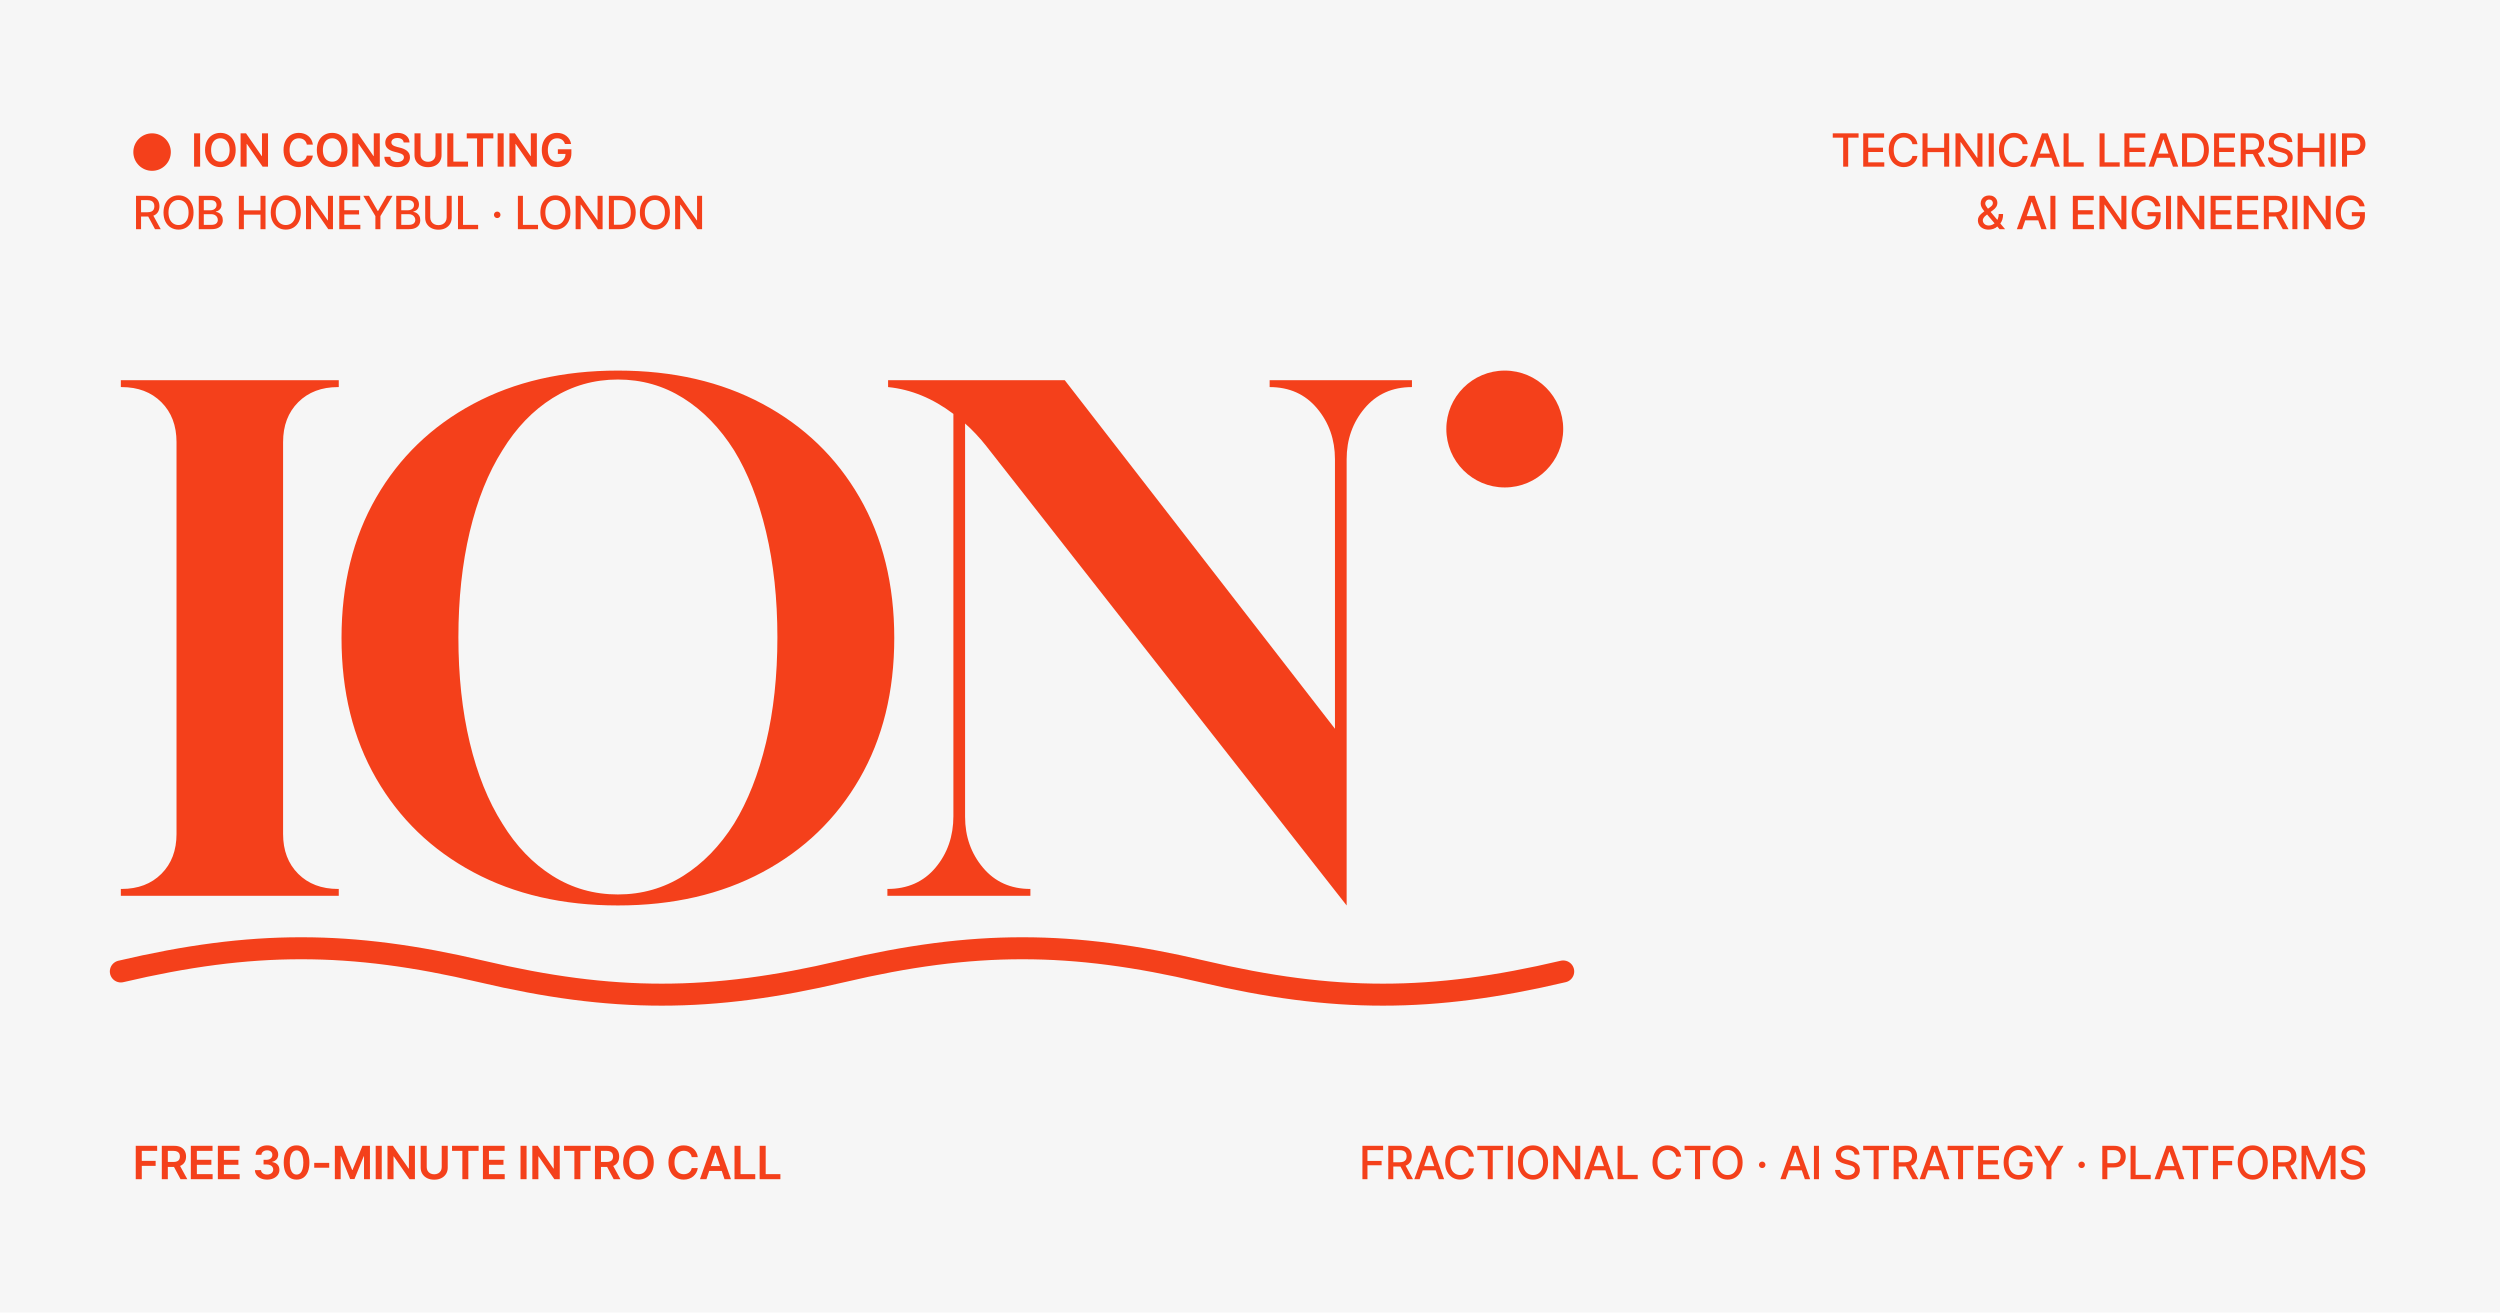
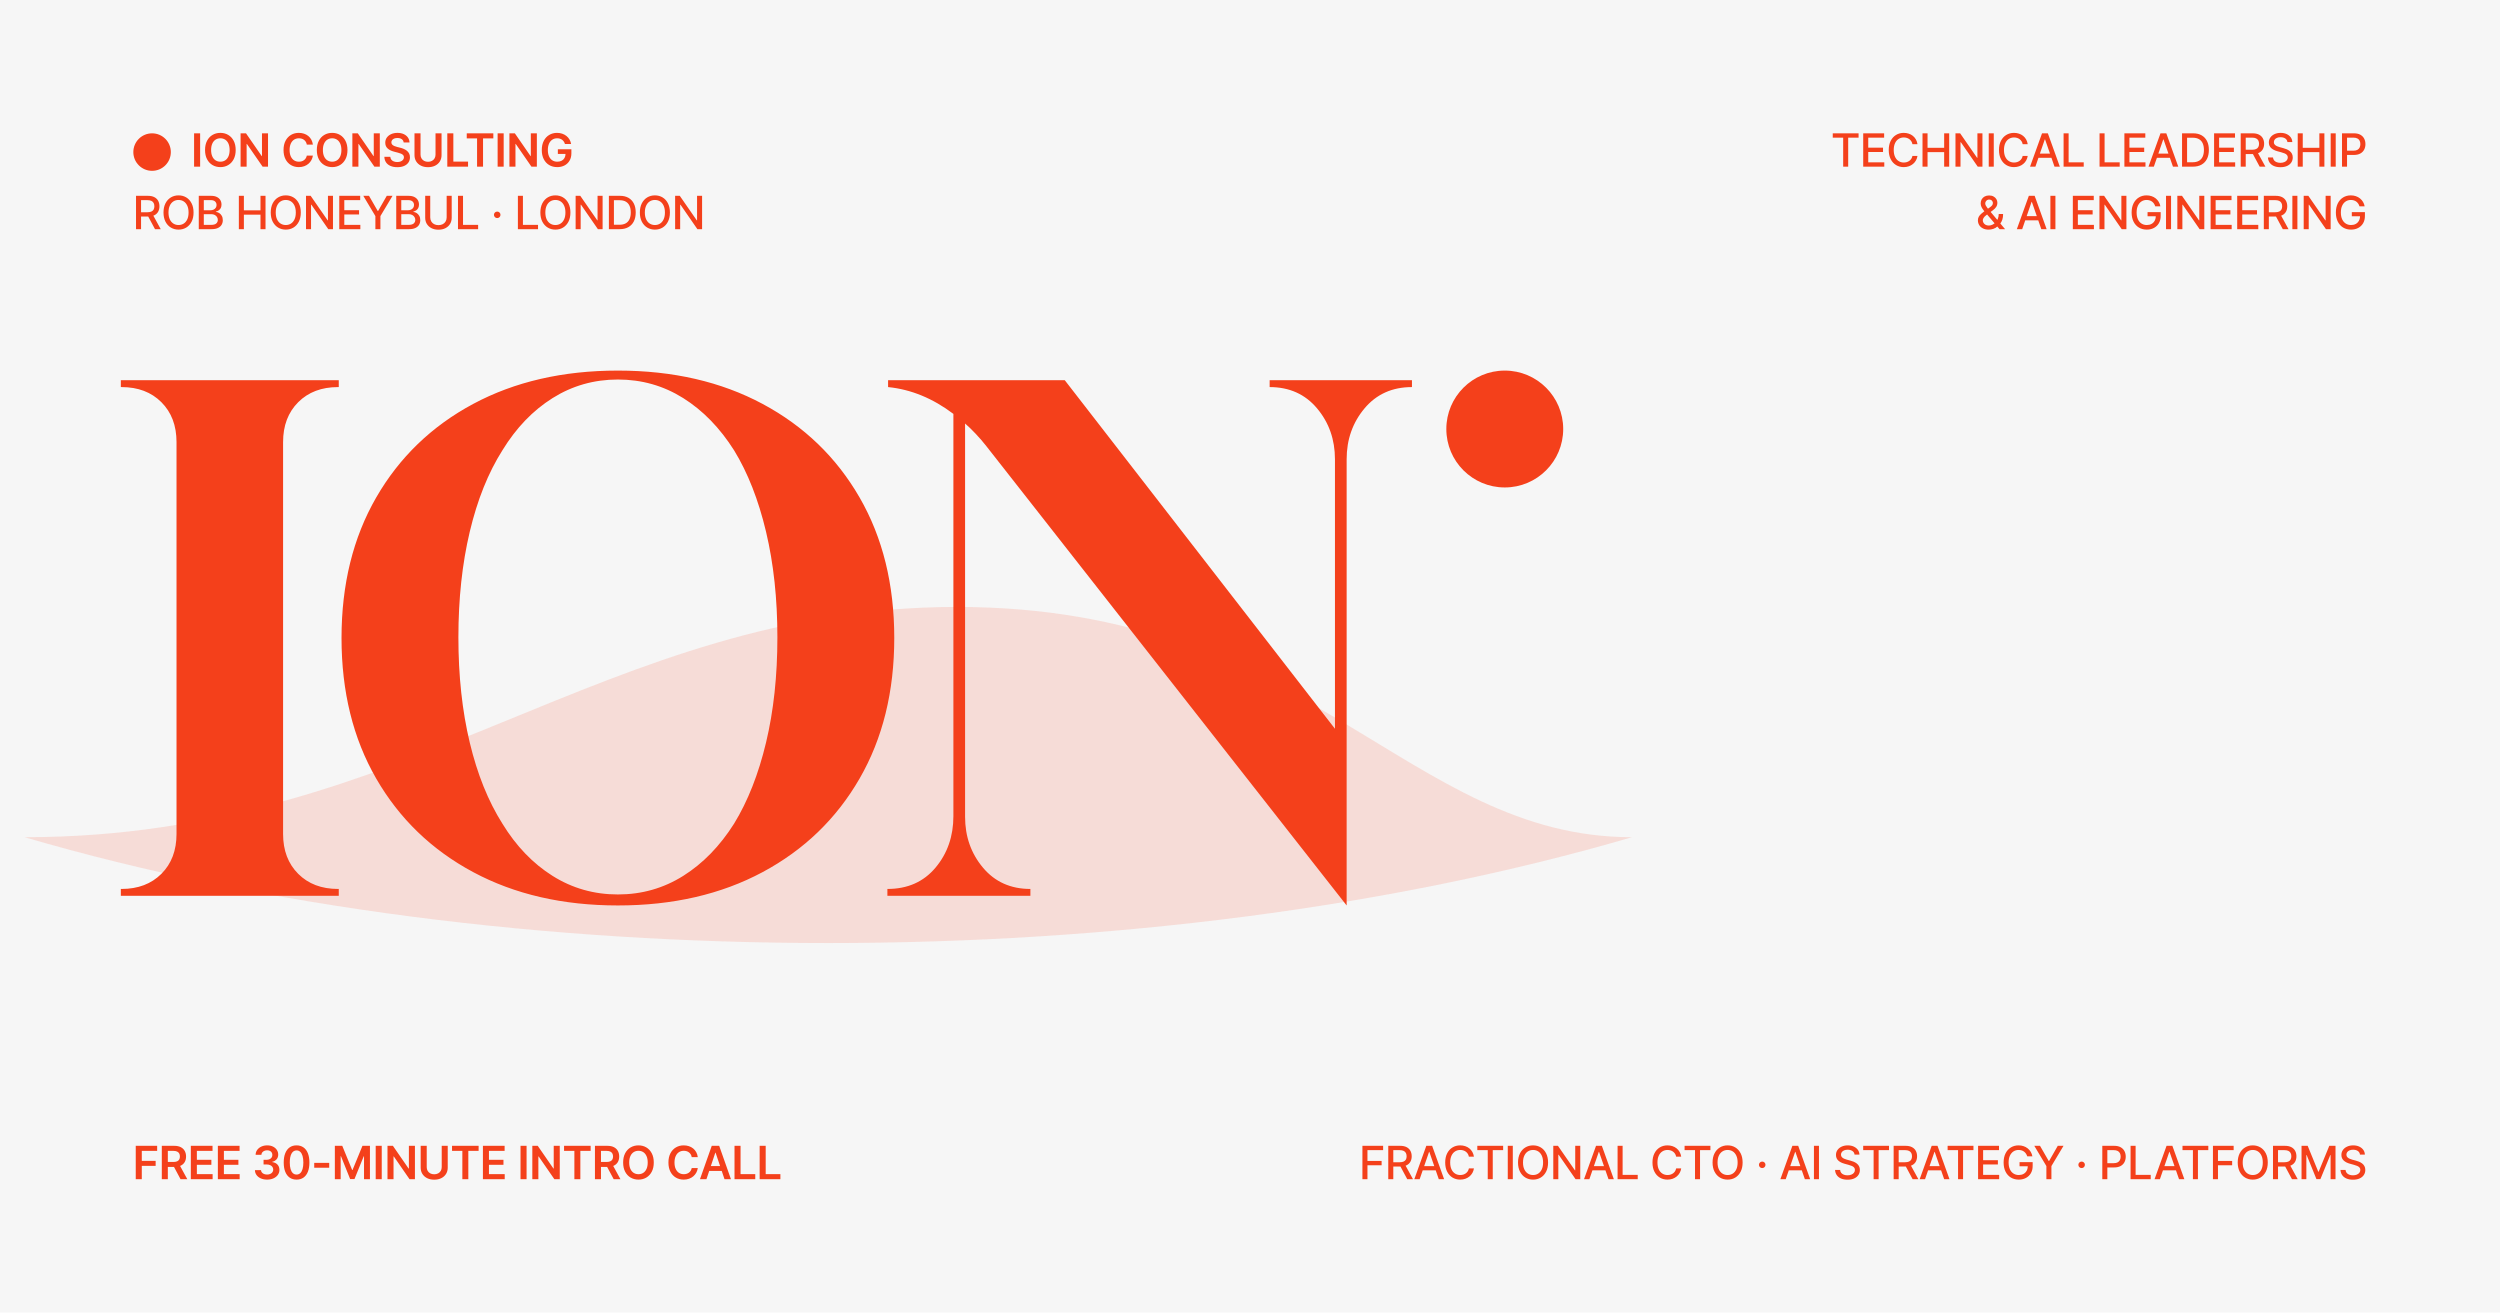
<svg xmlns="http://www.w3.org/2000/svg" viewBox="0 0 1200 630" width="1200" height="630">
  <rect width="1200" height="630" fill="#F6F6F6" />
  <circle cx="73.00" cy="73.00" r="9.00" fill="#F4401B" />
  <path fill="#F4401B" d="M96.061 63.994V80.0H93.16V63.994ZM105.782 80.215Q103.687 80.215 102.017 79.237Q100.346 78.26 99.385 76.423Q98.423 74.586 98.423 72.008Q98.423 69.419 99.385 67.577Q100.346 65.734 102.017 64.757Q103.687 63.779 105.782 63.779Q107.887 63.779 109.542 64.757Q111.196 65.734 112.163 67.577Q113.129 69.419 113.129 72.008Q113.129 74.586 112.163 76.423Q111.196 78.26 109.542 79.237Q107.887 80.215 105.782 80.215ZM105.782 77.615Q107.082 77.615 108.081 76.971Q109.08 76.326 109.649 75.075Q110.218 73.823 110.218 72.008Q110.218 70.182 109.649 68.925Q109.08 67.668 108.081 67.023Q107.082 66.379 105.782 66.379Q104.482 66.379 103.478 67.023Q102.473 67.668 101.904 68.925Q101.335 70.182 101.335 72.008Q101.335 73.823 101.904 75.075Q102.473 76.326 103.478 76.971Q104.482 77.615 105.782 77.615ZM128.651 63.994V80.0H126.052L118.522 69.097H118.382V80.0H115.482V63.994H118.081L125.611 74.897H125.751V63.994ZM143.421 80.215Q141.316 80.215 139.656 79.237Q137.996 78.26 137.046 76.423Q136.095 74.586 136.095 72.008Q136.095 69.419 137.056 67.577Q138.018 65.734 139.677 64.757Q141.337 63.779 143.421 63.779Q144.742 63.779 145.897 64.155Q147.052 64.531 147.954 65.256Q148.857 65.981 149.431 67.029Q150.006 68.076 150.189 69.408H147.267Q147.149 68.678 146.81 68.119Q146.472 67.561 145.972 67.168Q145.473 66.776 144.839 66.578Q144.205 66.379 143.475 66.379Q142.164 66.379 141.155 67.029Q140.145 67.679 139.575 68.941Q139.006 70.203 139.006 72.008Q139.006 73.834 139.581 75.085Q140.156 76.337 141.16 76.976Q142.164 77.615 143.464 77.615Q144.184 77.615 144.807 77.427Q145.43 77.239 145.94 76.858Q146.45 76.477 146.789 75.934Q147.127 75.392 147.267 74.683H150.189Q150.028 75.832 149.485 76.836Q148.943 77.841 148.067 78.598Q147.192 79.355 146.021 79.785Q144.85 80.215 143.421 80.215ZM159.437 80.215Q157.343 80.215 155.672 79.237Q154.002 78.26 153.04 76.423Q152.079 74.586 152.079 72.008Q152.079 69.419 153.04 67.577Q154.002 65.734 155.672 64.757Q157.343 63.779 159.437 63.779Q161.543 63.779 163.197 64.757Q164.851 65.734 165.818 67.577Q166.785 69.419 166.785 72.008Q166.785 74.586 165.818 76.423Q164.851 78.26 163.197 79.237Q161.543 80.215 159.437 80.215ZM159.437 77.615Q160.737 77.615 161.736 76.971Q162.735 76.326 163.304 75.075Q163.874 73.823 163.874 72.008Q163.874 70.182 163.304 68.925Q162.735 67.668 161.736 67.023Q160.737 66.379 159.437 66.379Q158.137 66.379 157.133 67.023Q156.129 67.668 155.559 68.925Q154.99 70.182 154.99 72.008Q154.99 73.823 155.559 75.075Q156.129 76.326 157.133 76.971Q158.137 77.615 159.437 77.615ZM182.307 63.994V80.0H179.707L172.177 69.097H172.037V80.0H169.137V63.994H171.737L179.267 74.897H179.407V63.994ZM190.718 80.247Q188.849 80.247 187.474 79.667Q186.099 79.087 185.325 77.975Q184.552 76.863 184.487 75.273H187.345Q187.409 76.111 187.86 76.665Q188.311 77.218 189.047 77.497Q189.783 77.776 190.685 77.776Q191.631 77.776 192.351 77.486Q193.07 77.196 193.478 76.681Q193.887 76.165 193.887 75.478Q193.887 74.854 193.521 74.452Q193.156 74.049 192.512 73.77Q191.867 73.49 190.997 73.275L189.182 72.803Q187.205 72.298 186.066 71.261Q184.928 70.225 184.928 68.495Q184.928 67.077 185.69 66.019Q186.453 64.961 187.78 64.37Q189.106 63.779 190.782 63.779Q192.49 63.779 193.779 64.37Q195.068 64.961 195.799 66.003Q196.529 67.045 196.561 68.398H193.758Q193.65 67.367 192.85 66.803Q192.05 66.239 190.75 66.239Q189.848 66.239 189.198 66.508Q188.548 66.776 188.204 67.249Q187.86 67.722 187.86 68.323Q187.86 68.989 188.263 69.414Q188.666 69.838 189.294 70.096Q189.923 70.354 190.578 70.525L192.071 70.901Q192.974 71.116 193.811 71.476Q194.649 71.836 195.321 72.378Q195.992 72.921 196.384 73.694Q196.776 74.468 196.776 75.51Q196.776 76.906 196.057 77.975Q195.337 79.044 193.983 79.646Q192.63 80.247 190.718 80.247ZM209.054 63.994H211.944V74.446Q211.944 76.165 211.138 77.47Q210.332 78.775 208.872 79.511Q207.411 80.247 205.456 80.247Q203.5 80.247 202.04 79.511Q200.579 78.775 199.768 77.47Q198.957 76.165 198.957 74.446V63.994H201.857V74.21Q201.857 75.22 202.297 75.993Q202.738 76.767 203.549 77.212Q204.36 77.658 205.456 77.658Q206.551 77.658 207.357 77.212Q208.163 76.767 208.608 75.993Q209.054 75.22 209.054 74.21ZM214.704 80.0V63.994H217.605V77.572H224.662V80.0ZM224.039 66.422V63.994H236.8V66.422H231.859V80.0H228.991V66.422ZM241.763 63.994V80.0H238.862V63.994ZM257.693 63.994V80.0H255.093L247.563 69.097H247.424V80.0H244.523V63.994H247.123L254.653 74.897H254.793V63.994ZM267.468 80.215Q265.266 80.215 263.595 79.216Q261.925 78.217 260.991 76.38Q260.056 74.543 260.056 72.019Q260.056 69.44 261.017 67.593Q261.979 65.745 263.633 64.762Q265.287 63.779 267.382 63.779Q268.714 63.779 269.858 64.166Q271.002 64.553 271.894 65.267Q272.785 65.981 273.36 66.959Q273.935 67.937 274.128 69.107H271.174Q270.981 68.474 270.642 67.969Q270.304 67.464 269.826 67.104Q269.348 66.744 268.746 66.562Q268.145 66.379 267.414 66.379Q266.136 66.379 265.126 67.029Q264.116 67.679 263.542 68.93Q262.967 70.182 262.967 71.986Q262.967 73.802 263.536 75.059Q264.106 76.315 265.126 76.965Q266.147 77.615 267.49 77.615Q268.703 77.615 269.595 77.148Q270.487 76.681 270.97 75.821Q271.453 74.962 271.453 73.791L272.119 73.898H267.769V71.632H274.268V73.544Q274.268 75.606 273.398 77.1Q272.528 78.593 270.986 79.404Q269.445 80.215 267.468 80.215Z" />
  <path fill="#F4401B" d="M65.289 110.0V93.994H71.004Q72.862 93.994 74.087 94.633Q75.312 95.272 75.924 96.406Q76.536 97.539 76.536 99.021Q76.536 100.482 75.924 101.6Q75.312 102.717 74.082 103.329Q72.852 103.941 70.982 103.941H66.675V101.879H70.757Q71.949 101.879 72.685 101.535Q73.421 101.191 73.759 100.558Q74.098 99.924 74.098 99.021Q74.098 98.108 73.754 97.448Q73.41 96.787 72.674 96.427Q71.938 96.067 70.746 96.067H67.706V110.0ZM74.398 110.0 70.521 102.771H73.195L77.148 110.0ZM85.699 110.215Q83.636 110.215 82.003 109.227Q80.371 108.238 79.425 106.396Q78.48 104.554 78.48 102.008Q78.48 99.44 79.425 97.598Q80.371 95.756 82.003 94.768Q83.636 93.779 85.699 93.779Q87.783 93.779 89.405 94.768Q91.027 95.756 91.967 97.598Q92.907 99.44 92.907 102.008Q92.907 104.564 91.967 106.401Q91.027 108.238 89.405 109.227Q87.783 110.215 85.699 110.215ZM85.699 108.013Q87.085 108.013 88.169 107.325Q89.254 106.638 89.883 105.295Q90.511 103.952 90.511 102.008Q90.511 100.053 89.883 98.705Q89.254 97.356 88.169 96.669Q87.085 95.981 85.699 95.981Q84.324 95.981 83.233 96.669Q82.143 97.356 81.509 98.705Q80.876 100.053 80.876 102.008Q80.876 103.952 81.509 105.295Q82.143 106.638 83.233 107.325Q84.324 108.013 85.699 108.013ZM95.409 110.0V93.994H101.285Q102.983 93.994 104.1 94.553Q105.217 95.111 105.77 96.062Q106.323 97.013 106.323 98.194Q106.323 99.193 105.953 99.881Q105.582 100.568 104.97 100.977Q104.358 101.385 103.616 101.578V101.729Q104.422 101.771 105.185 102.244Q105.947 102.717 106.447 103.582Q106.946 104.446 106.946 105.692Q106.946 106.917 106.372 107.889Q105.797 108.861 104.605 109.431Q103.412 110.0 101.543 110.0ZM97.826 107.938H101.307Q103.047 107.938 103.799 107.261Q104.551 106.584 104.551 105.574Q104.551 104.812 104.17 104.183Q103.788 103.555 103.079 103.179Q102.37 102.803 101.403 102.803H97.826ZM97.826 100.923H101.07Q101.876 100.923 102.531 100.611Q103.187 100.3 103.568 99.725Q103.949 99.15 103.949 98.388Q103.949 97.399 103.256 96.728Q102.564 96.057 101.135 96.057H97.826ZM114.648 110.0V93.994H117.065V100.955H125.035V93.994H127.452V110.0H125.035V103.028H117.065V110.0ZM137.174 110.215Q135.111 110.215 133.478 109.227Q131.846 108.238 130.9 106.396Q129.955 104.554 129.955 102.008Q129.955 99.44 130.9 97.598Q131.846 95.756 133.478 94.768Q135.111 93.779 137.174 93.779Q139.258 93.779 140.88 94.768Q142.502 95.756 143.442 97.598Q144.382 99.44 144.382 102.008Q144.382 104.564 143.442 106.401Q142.502 108.238 140.88 109.227Q139.258 110.215 137.174 110.215ZM137.174 108.013Q138.559 108.013 139.644 107.325Q140.729 106.638 141.358 105.295Q141.986 103.952 141.986 102.008Q141.986 100.053 141.358 98.705Q140.729 97.356 139.644 96.669Q138.559 95.981 137.174 95.981Q135.799 95.981 134.708 96.669Q133.618 97.356 132.984 98.705Q132.35 100.053 132.35 102.008Q132.35 103.952 132.984 105.295Q133.618 106.638 134.708 107.325Q135.799 108.013 137.174 108.013ZM159.828 93.994V110.0H157.573L149.462 98.27H149.301V110.0H146.884V93.994H149.119L157.261 105.746H157.411V93.994ZM162.847 110.0V93.994H172.891V96.067H165.264V100.891H172.353V102.953H165.264V107.927H172.966V110.0ZM174.383 93.994H177.123L181.312 101.277H181.484L185.652 93.994H188.413L182.601 103.716V110.0H180.184V103.716ZM190.195 110.0V93.994H196.071Q197.769 93.994 198.886 94.553Q200.003 95.111 200.556 96.062Q201.109 97.013 201.109 98.194Q201.109 99.193 200.739 99.881Q200.368 100.568 199.756 100.977Q199.144 101.385 198.402 101.578V101.729Q199.208 101.771 199.971 102.244Q200.733 102.717 201.233 103.582Q201.732 104.446 201.732 105.692Q201.732 106.917 201.158 107.889Q200.583 108.861 199.391 109.431Q198.198 110.0 196.329 110.0ZM192.612 107.938H196.093Q197.833 107.938 198.585 107.261Q199.337 106.584 199.337 105.574Q199.337 104.812 198.956 104.183Q198.574 103.555 197.865 103.179Q197.156 102.803 196.189 102.803H192.612ZM192.612 100.923H195.856Q196.662 100.923 197.317 100.611Q197.973 100.3 198.354 99.725Q198.735 99.15 198.735 98.388Q198.735 97.399 198.043 96.728Q197.35 96.057 195.921 96.057H192.612ZM214.397 93.994H216.814V104.521Q216.814 106.197 216.025 107.492Q215.235 108.786 213.806 109.522Q212.378 110.258 210.455 110.258Q208.543 110.258 207.108 109.522Q205.674 108.786 204.885 107.492Q204.095 106.197 204.095 104.521V93.994H206.512V104.328Q206.512 105.413 206.99 106.256Q207.468 107.1 208.355 107.583Q209.241 108.066 210.455 108.066Q211.679 108.066 212.56 107.583Q213.441 107.1 213.919 106.256Q214.397 105.413 214.397 104.328ZM219.832 110.0V93.994H222.249V107.927H229.5V110.0ZM238.662 104.672Q238.007 104.672 237.551 104.221Q237.094 103.77 237.094 103.114Q237.094 102.459 237.551 102.008Q238.007 101.557 238.662 101.557Q239.318 101.557 239.774 102.008Q240.231 102.459 240.231 103.114Q240.231 103.77 239.774 104.221Q239.318 104.672 238.662 104.672ZM248.587 110.0V93.994H251.004V107.927H258.255V110.0ZM266.591 110.215Q264.528 110.215 262.895 109.227Q261.263 108.238 260.317 106.396Q259.372 104.554 259.372 102.008Q259.372 99.44 260.317 97.598Q261.263 95.756 262.895 94.768Q264.528 93.779 266.591 93.779Q268.675 93.779 270.297 94.768Q271.919 95.756 272.859 97.598Q273.799 99.44 273.799 102.008Q273.799 104.564 272.859 106.401Q271.919 108.238 270.297 109.227Q268.675 110.215 266.591 110.215ZM266.591 108.013Q267.977 108.013 269.061 107.325Q270.146 106.638 270.775 105.295Q271.403 103.952 271.403 102.008Q271.403 100.053 270.775 98.705Q270.146 97.356 269.061 96.669Q267.977 95.981 266.591 95.981Q265.216 95.981 264.125 96.669Q263.035 97.356 262.401 98.705Q261.768 100.053 261.768 102.008Q261.768 103.952 262.401 105.295Q263.035 106.638 264.125 107.325Q265.216 108.013 266.591 108.013ZM289.246 93.994V110.0H286.99L278.879 98.27H278.718V110.0H276.301V93.994H278.536L286.678 105.746H286.829V93.994ZM297.452 110.0H293.499V107.884H297.313Q299.139 107.884 300.353 107.202Q301.566 106.52 302.168 105.193Q302.77 103.866 302.77 101.976Q302.77 100.096 302.173 98.785Q301.577 97.475 300.396 96.792Q299.214 96.11 297.463 96.11H293.413V93.994H297.613Q299.966 93.994 301.652 94.95Q303.339 95.906 304.241 97.695Q305.144 99.483 305.144 101.976Q305.144 104.479 304.236 106.272Q303.328 108.066 301.609 109.033Q299.891 110.0 297.452 110.0ZM294.681 93.994V110.0H292.264V93.994ZM314.349 110.215Q312.287 110.215 310.654 109.227Q309.021 108.238 308.076 106.396Q307.131 104.554 307.131 102.008Q307.131 99.44 308.076 97.598Q309.021 95.756 310.654 94.768Q312.287 93.779 314.349 93.779Q316.433 93.779 318.055 94.768Q319.677 95.756 320.617 97.598Q321.557 99.44 321.557 102.008Q321.557 104.564 320.617 106.401Q319.677 108.238 318.055 109.227Q316.433 110.215 314.349 110.215ZM314.349 108.013Q315.735 108.013 316.82 107.325Q317.905 106.638 318.533 105.295Q319.162 103.952 319.162 102.008Q319.162 100.053 318.533 98.705Q317.905 97.356 316.82 96.669Q315.735 95.981 314.349 95.981Q312.974 95.981 311.884 96.669Q310.794 97.356 310.16 98.705Q309.526 100.053 309.526 102.008Q309.526 103.952 310.16 105.295Q310.794 106.638 311.884 107.325Q312.974 108.013 314.349 108.013ZM337.004 93.994V110.0H334.748L326.638 98.27H326.477V110.0H324.06V93.994H326.294L334.437 105.746H334.587V93.994Z" />
  <path fill="#F4401B" d="M879.721 66.067V63.994H892.118V66.067H887.133V80.0H884.727V66.067ZM894.341 80.0V63.994H904.385V66.067H896.758V70.891H903.848V72.953H896.758V77.927H904.46V80.0ZM913.794 80.215Q911.732 80.215 910.099 79.227Q908.466 78.238 907.532 76.396Q906.597 74.554 906.597 72.008Q906.597 69.44 907.537 67.598Q908.477 65.756 910.104 64.768Q911.732 63.779 913.794 63.779Q915.062 63.779 916.174 64.145Q917.286 64.51 918.166 65.208Q919.047 65.906 919.622 66.916Q920.197 67.926 920.39 69.204H917.962Q917.823 68.42 917.441 67.824Q917.06 67.228 916.507 66.814Q915.954 66.4 915.271 66.191Q914.589 65.981 913.827 65.981Q912.452 65.981 911.351 66.674Q910.249 67.367 909.621 68.715Q908.993 70.063 908.993 72.008Q908.993 73.963 909.626 75.3Q910.26 76.638 911.356 77.325Q912.452 78.013 913.816 78.013Q914.579 78.013 915.255 77.809Q915.932 77.604 916.491 77.196Q917.049 76.788 917.431 76.203Q917.812 75.617 917.962 74.844H920.39Q920.207 76.036 919.649 77.019Q919.09 78.002 918.22 78.716Q917.35 79.431 916.233 79.823Q915.116 80.215 913.794 80.215ZM922.807 80.0V63.994H925.224V70.955H933.194V63.994H935.611V80.0H933.194V73.028H925.224V80.0ZM951.574 63.994V80.0H949.318L941.208 68.27H941.046V80.0H938.629V63.994H940.864L949.006 75.746H949.157V63.994ZM957.009 63.994V80.0H954.592V63.994ZM966.709 80.215Q964.646 80.215 963.013 79.227Q961.381 78.238 960.446 76.396Q959.511 74.554 959.511 72.008Q959.511 69.44 960.451 67.598Q961.391 65.756 963.019 64.768Q964.646 63.779 966.709 63.779Q967.976 63.779 969.088 64.145Q970.2 64.51 971.081 65.208Q971.962 65.906 972.536 66.916Q973.111 67.926 973.304 69.204H970.877Q970.737 68.42 970.356 67.824Q969.974 67.228 969.421 66.814Q968.868 66.4 968.186 66.191Q967.504 65.981 966.741 65.981Q965.366 65.981 964.265 66.674Q963.164 67.367 962.535 68.715Q961.907 70.063 961.907 72.008Q961.907 73.963 962.541 75.3Q963.175 76.638 964.27 77.325Q965.366 78.013 966.73 78.013Q967.493 78.013 968.17 77.809Q968.846 77.604 969.405 77.196Q969.964 76.788 970.345 76.203Q970.726 75.617 970.877 74.844H973.304Q973.122 76.036 972.563 77.019Q972.005 78.002 971.134 78.716Q970.264 79.431 969.147 79.823Q968.03 80.215 966.709 80.215ZM976.989 80.0H974.421L980.179 63.994H982.972L988.719 80.0H986.162L981.629 66.905H981.5ZM977.418 73.737H985.722V75.757H977.418ZM990.523 80.0V63.994H992.94V77.927H1000.191V80.0ZM1007.785 80.0V63.994H1010.202V77.927H1017.453V80.0ZM1019.709 80.0V63.994H1029.752V66.067H1022.126V70.891H1029.215V72.953H1022.126V77.927H1029.828V80.0ZM1033.845 80.0H1031.277L1037.035 63.994H1039.828L1045.575 80.0H1043.019L1038.485 66.905H1038.357ZM1034.274 73.737H1042.578V75.757H1034.274ZM1052.568 80.0H1048.615V77.884H1052.428Q1054.255 77.884 1055.468 77.202Q1056.682 76.52 1057.284 75.193Q1057.885 73.866 1057.885 71.976Q1057.885 70.096 1057.289 68.785Q1056.693 67.475 1055.511 66.792Q1054.33 66.11 1052.579 66.11H1048.529V63.994H1052.729Q1055.082 63.994 1056.768 64.95Q1058.455 65.906 1059.357 67.695Q1060.259 69.483 1060.259 71.976Q1060.259 74.479 1059.352 76.272Q1058.444 78.066 1056.725 79.033Q1055.006 80.0 1052.568 80.0ZM1049.797 63.994V80.0H1047.38V63.994ZM1062.762 80.0V63.994H1072.806V66.067H1065.179V70.891H1072.269V72.953H1065.179V77.927H1072.881V80.0ZM1075.534 80.0V63.994H1081.249Q1083.107 63.994 1084.332 64.633Q1085.556 65.272 1086.169 66.406Q1086.781 67.539 1086.781 69.021Q1086.781 70.482 1086.169 71.6Q1085.556 72.717 1084.326 73.329Q1083.096 73.941 1081.227 73.941H1076.92V71.879H1081.002Q1082.194 71.879 1082.93 71.535Q1083.666 71.191 1084.004 70.558Q1084.343 69.924 1084.343 69.021Q1084.343 68.108 1083.999 67.448Q1083.655 66.787 1082.919 66.427Q1082.183 66.067 1080.991 66.067H1077.951V80.0ZM1084.643 80.0 1080.765 72.771H1083.44L1087.393 80.0ZM1094.601 80.258Q1092.807 80.258 1091.491 79.694Q1090.175 79.13 1089.434 78.077Q1088.693 77.024 1088.607 75.574H1091.034Q1091.11 76.444 1091.598 77.019Q1092.087 77.594 1092.871 77.873Q1093.656 78.152 1094.59 78.152Q1095.611 78.152 1096.416 77.83Q1097.222 77.508 1097.679 76.922Q1098.135 76.337 1098.135 75.553Q1098.135 74.844 1097.732 74.393Q1097.329 73.941 1096.642 73.646Q1095.954 73.351 1095.095 73.125L1093.215 72.609Q1091.282 72.094 1090.164 71.068Q1089.047 70.042 1089.047 68.377Q1089.047 66.991 1089.794 65.96Q1090.54 64.929 1091.824 64.354Q1093.108 63.779 1094.708 63.779Q1096.341 63.779 1097.582 64.354Q1098.823 64.929 1099.548 65.922Q1100.273 66.916 1100.305 68.194H1097.963Q1097.834 67.088 1096.937 66.476Q1096.04 65.863 1094.655 65.863Q1093.688 65.863 1092.963 66.169Q1092.238 66.476 1091.846 67.013Q1091.453 67.55 1091.453 68.248Q1091.453 69.0 1091.921 69.473Q1092.388 69.945 1093.059 70.219Q1093.731 70.493 1094.354 70.665L1095.911 71.084Q1096.674 71.277 1097.48 71.6Q1098.285 71.922 1098.978 72.443Q1099.671 72.964 1100.096 73.732Q1100.52 74.5 1100.52 75.585Q1100.52 76.928 1099.822 77.986Q1099.123 79.044 1097.802 79.651Q1096.481 80.258 1094.601 80.258ZM1102.904 80.0V63.994H1105.321V70.955H1113.292V63.994H1115.709V80.0H1113.292V73.028H1105.321V80.0ZM1121.144 63.994V80.0H1118.727V63.994ZM1124.162 80.0V63.994H1129.877Q1131.735 63.994 1132.96 64.676Q1134.185 65.358 1134.797 66.535Q1135.409 67.711 1135.409 69.183Q1135.409 70.654 1134.797 71.831Q1134.185 73.007 1132.955 73.689Q1131.725 74.371 1129.855 74.371H1125.945V72.33H1129.63Q1130.822 72.33 1131.558 71.922Q1132.294 71.514 1132.632 70.799Q1132.971 70.085 1132.971 69.183Q1132.971 68.27 1132.632 67.566Q1132.294 66.862 1131.553 66.465Q1130.812 66.067 1129.619 66.067H1126.579V80.0Z" />
  <path fill="#F4401B" d="M954.582 110.226Q952.981 110.226 951.816 109.64Q950.65 109.055 950.022 108.045Q949.393 107.035 949.393 105.746Q949.393 104.769 949.817 104.022Q950.242 103.275 950.972 102.631Q951.703 101.986 952.627 101.299L955.215 99.473Q955.849 99.021 956.22 98.56Q956.59 98.098 956.59 97.378Q956.59 96.819 956.107 96.298Q955.624 95.777 954.807 95.777Q954.249 95.777 953.824 96.051Q953.4 96.325 953.158 96.75Q952.917 97.174 952.917 97.646Q952.917 98.184 953.223 98.748Q953.529 99.312 954.007 99.897Q954.485 100.482 955.011 101.127L962.434 110.0H959.792L953.647 102.781Q952.874 101.857 952.208 101.046Q951.542 100.235 951.133 99.408Q950.725 98.581 950.725 97.614Q950.725 96.508 951.23 95.654Q951.735 94.8 952.643 94.311Q953.55 93.822 954.754 93.822Q956 93.822 956.886 94.306Q957.772 94.789 958.255 95.584Q958.739 96.379 958.739 97.324Q958.739 98.452 958.17 99.317Q957.6 100.182 956.612 100.912L953.389 103.286Q952.455 103.974 952.095 104.645Q951.735 105.316 951.735 105.682Q951.735 106.38 952.089 106.965Q952.444 107.551 953.088 107.905Q953.733 108.26 954.603 108.26Q955.484 108.26 956.333 107.868Q957.181 107.476 957.869 106.75Q958.556 106.025 958.97 105.005Q959.383 103.984 959.383 102.728H961.489Q961.489 104.274 961.14 105.343Q960.791 106.412 960.291 107.078Q959.792 107.744 959.362 108.12Q959.222 108.249 959.093 108.373Q958.964 108.496 958.825 108.625Q958.008 109.441 956.854 109.833Q955.699 110.226 954.582 110.226ZM970.651 110.0H968.084L973.842 93.994H976.634L982.382 110.0H979.825L975.292 96.905H975.163ZM971.081 103.737H979.384V105.757H971.081ZM986.603 93.994V110.0H984.186V93.994ZM994.959 110.0V93.994H1005.003V96.067H997.376V100.891H1004.466V102.953H997.376V107.927H1005.079V110.0ZM1020.676 93.994V110.0H1018.42L1010.31 98.27H1010.148V110.0H1007.731V93.994H1009.966L1018.108 105.746H1018.259V93.994ZM1030.461 110.215Q1028.292 110.215 1026.653 109.216Q1025.015 108.217 1024.097 106.375Q1023.178 104.532 1023.178 102.008Q1023.178 99.451 1024.107 97.609Q1025.037 95.767 1026.659 94.773Q1028.281 93.779 1030.354 93.779Q1031.643 93.779 1032.766 94.161Q1033.888 94.542 1034.764 95.251Q1035.639 95.96 1036.214 96.921Q1036.789 97.883 1036.993 99.054H1034.522Q1034.296 98.334 1033.92 97.77Q1033.544 97.206 1033.018 96.803Q1032.492 96.4 1031.831 96.191Q1031.17 95.981 1030.365 95.981Q1029.011 95.981 1027.926 96.674Q1026.841 97.367 1026.208 98.71Q1025.574 100.053 1025.574 101.997Q1025.574 103.941 1026.208 105.284Q1026.841 106.627 1027.948 107.32Q1029.054 108.013 1030.461 108.013Q1031.761 108.013 1032.728 107.481Q1033.695 106.949 1034.232 105.982Q1034.769 105.016 1034.769 103.694L1035.403 103.812H1030.827V101.814H1037.122V103.641Q1037.122 105.66 1036.268 107.132Q1035.414 108.604 1033.904 109.409Q1032.395 110.215 1030.461 110.215ZM1042.106 93.994V110.0H1039.689V93.994ZM1058.068 93.994V110.0H1055.812L1047.702 98.27H1047.541V110.0H1045.124V93.994H1047.358L1055.501 105.746H1055.651V93.994ZM1061.086 110.0V93.994H1071.13V96.067H1063.503V100.891H1070.593V102.953H1063.503V107.927H1071.205V110.0ZM1073.858 110.0V93.994H1083.902V96.067H1076.275V100.891H1083.365V102.953H1076.275V107.927H1083.977V110.0ZM1086.63 110.0V93.994H1092.345Q1094.203 93.994 1095.428 94.633Q1096.653 95.272 1097.265 96.406Q1097.877 97.539 1097.877 99.021Q1097.877 100.482 1097.265 101.6Q1096.653 102.717 1095.423 103.329Q1094.193 103.941 1092.324 103.941H1088.016V101.879H1092.098Q1093.29 101.879 1094.026 101.535Q1094.762 101.191 1095.1 100.558Q1095.439 99.924 1095.439 99.021Q1095.439 98.108 1095.095 97.448Q1094.751 96.787 1094.015 96.427Q1093.28 96.067 1092.087 96.067H1089.047V110.0ZM1095.74 110.0 1091.862 102.771H1094.536L1098.49 110.0ZM1102.754 93.994V110.0H1100.337V93.994ZM1118.716 93.994V110.0H1116.46L1108.35 98.27H1108.189V110.0H1105.772V93.994H1108.006L1116.149 105.746H1116.299V93.994ZM1128.502 110.215Q1126.332 110.215 1124.694 109.216Q1123.056 108.217 1122.137 106.375Q1121.219 104.532 1121.219 102.008Q1121.219 99.451 1122.148 97.609Q1123.077 95.767 1124.699 94.773Q1126.321 93.779 1128.395 93.779Q1129.684 93.779 1130.806 94.161Q1131.929 94.542 1132.804 95.251Q1133.68 95.96 1134.254 96.921Q1134.829 97.883 1135.033 99.054H1132.562Q1132.337 98.334 1131.961 97.77Q1131.585 97.206 1131.059 96.803Q1130.532 96.4 1129.872 96.191Q1129.211 95.981 1128.405 95.981Q1127.052 95.981 1125.967 96.674Q1124.882 97.367 1124.248 98.71Q1123.614 100.053 1123.614 101.997Q1123.614 103.941 1124.248 105.284Q1124.882 106.627 1125.988 107.32Q1127.095 108.013 1128.502 108.013Q1129.802 108.013 1130.769 107.481Q1131.735 106.949 1132.272 105.982Q1132.81 105.016 1132.81 103.694L1133.443 103.812H1128.867V101.814H1135.162V103.641Q1135.162 105.66 1134.308 107.132Q1133.454 108.604 1131.945 109.409Q1130.436 110.215 1128.502 110.215Z" />
+   <path d="M11.80 401.86 C196.97 401.86 289.55 291.33 459.29 291.33 C629.03 291.33 675.32 401.86 783.34 401.86 C551.88 469.60 243.26 469.60 11.80 401.86 Z" fill="#F4401B" fill-opacity=".14" />
  <path fill="#F4401B" d="M58.0 430.0V426.7H58.33Q70.21 426.7 77.47 419.44Q84.73 412.18 84.73 400.3V212.2Q84.73 200.32 77.47 193.06Q70.21 185.8 58.33 185.8H58.0V182.5H162.61V185.8H162.28Q150.4 185.8 143.14 193.06Q135.88 200.32 135.88 212.2V400.3Q135.88 412.18 143.14 419.44Q150.4 426.7 162.28 426.7H162.61V430.0ZM296.59 434.62Q256.99 434.62 227.125 418.615Q197.26 402.61 180.595 373.735Q163.93 344.86 163.93 306.25Q163.93 267.64 180.595 238.765Q197.26 209.89 227.125 193.885Q256.99 177.88 296.59 177.88Q336.19 177.88 366.055 193.885Q395.92 209.89 412.585 238.765Q429.25 267.64 429.25 306.25Q429.25 344.86 412.585 373.735Q395.92 402.61 366.055 418.615Q336.19 434.62 296.59 434.62ZM296.59 429.34Q313.75 429.34 327.94 420.43Q342.13 411.52 352.36 395.35Q362.26 379.18 367.705 356.41Q373.15 333.64 373.15 305.92Q373.15 278.2 367.705 255.265Q362.26 232.33 352.36 216.16Q342.13 199.99 327.94 191.08Q313.75 182.17 296.59 182.17Q279.43 182.17 265.24 191.08Q251.05 199.99 241.15 216.16Q230.92 232.33 225.475 255.265Q220.03 278.2 220.03 305.92Q220.03 333.64 225.475 356.41Q230.92 379.18 241.15 395.35Q251.05 411.52 265.24 420.43Q279.43 429.34 296.59 429.34ZM646.39 434.62 473.47 214.18Q471.16 211.21 468.355 208.24Q465.55 205.27 463.24 203.29V392.05Q463.24 406.24 471.82 416.47Q480.4 426.7 494.59 426.7V430.0H425.95V426.7Q440.47 426.7 449.05 416.47Q457.63 406.24 457.63 391.72V198.67Q442.78 187.45 426.28 185.8V182.5H511.09L640.78 349.81V220.45Q640.78 206.26 632.2 196.03Q623.62 185.8 609.43 185.8V182.5H677.74V185.8Q663.55 185.8 654.97 196.03Q646.39 206.26 646.39 220.45Z" />
  <circle cx="722.29" cy="205.93" r="28.05" fill="#F4401B" />
-   <path d="M58.00 466.30 C121.04 451.45 168.05 451.45 231.08 466.30 C294.12 481.15 341.13 481.15 404.17 466.30 C467.21 451.45 514.22 451.45 577.25 466.30 C640.29 481.15 687.30 481.15 750.34 466.30" fill="none" stroke="#F4401B" stroke-width="10.56" stroke-linecap="round" />
  <path fill="#F4401B" d="M65.16 566.0V549.994H75.43V552.422H68.061V557.224H74.71V559.619H68.061V566.0ZM77.664 566.0V549.994H83.669Q85.516 549.994 86.768 550.639Q88.019 551.283 88.664 552.438Q89.308 553.593 89.308 555.118Q89.308 556.654 88.658 557.782Q88.008 558.91 86.741 559.522Q85.473 560.135 83.626 560.135H79.361V557.739H83.228Q84.313 557.739 85.006 557.438Q85.699 557.138 86.026 556.552Q86.354 555.967 86.354 555.118Q86.354 554.27 86.021 553.663Q85.688 553.056 85.001 552.739Q84.313 552.422 83.217 552.422H80.564V566.0ZM86.655 566.0 82.777 558.738H85.935L89.899 566.0ZM91.596 566.0V549.994H102.016V552.422H94.496V556.719H101.457V559.114H94.496V563.572H102.059V566.0ZM104.572 566.0V549.994H114.992V552.422H107.472V556.719H114.433V559.114H107.472V563.572H115.035V566.0ZM128.215 566.215Q126.528 566.215 125.218 565.64Q123.907 565.065 123.15 564.034Q122.392 563.003 122.36 561.649H125.282Q125.314 562.305 125.706 562.783Q126.098 563.261 126.754 563.524Q127.409 563.787 128.215 563.787Q129.074 563.787 129.735 563.481Q130.395 563.175 130.771 562.643Q131.147 562.111 131.147 561.413Q131.147 560.683 130.766 560.124Q130.385 559.565 129.665 559.254Q128.945 558.942 127.935 558.942H126.507V556.708H127.935Q128.752 556.708 129.386 556.418Q130.019 556.128 130.374 555.607Q130.728 555.086 130.728 554.388Q130.728 553.711 130.422 553.206Q130.116 552.701 129.557 552.422Q128.999 552.143 128.247 552.143Q127.516 552.143 126.888 552.406Q126.26 552.669 125.878 553.152Q125.497 553.636 125.475 554.312H122.693Q122.715 552.97 123.461 551.949Q124.208 550.929 125.465 550.354Q126.721 549.779 128.279 549.779Q129.869 549.779 131.056 550.375Q132.243 550.972 132.893 551.981Q133.543 552.991 133.543 554.205Q133.543 555.559 132.748 556.472Q131.953 557.385 130.653 557.675V557.793Q132.329 558.029 133.226 559.039Q134.123 560.049 134.123 561.553Q134.123 562.896 133.36 563.954Q132.597 565.012 131.265 565.613Q129.933 566.215 128.215 566.215ZM142.351 566.215Q140.407 566.215 139.026 565.243Q137.646 564.271 136.915 562.439Q136.185 560.607 136.185 558.008Q136.185 555.408 136.915 553.566Q137.646 551.724 139.026 550.751Q140.407 549.779 142.351 549.779Q144.285 549.779 145.67 550.757Q147.056 551.734 147.786 553.571Q148.517 555.408 148.517 558.008Q148.517 560.607 147.786 562.439Q147.056 564.271 145.681 565.243Q144.306 566.215 142.351 566.215ZM142.351 563.787Q143.393 563.787 144.118 563.11Q144.843 562.434 145.224 561.139Q145.606 559.845 145.606 558.008Q145.606 556.16 145.224 554.86Q144.843 553.561 144.118 552.878Q143.393 552.196 142.351 552.196Q140.783 552.196 139.939 553.716Q139.096 555.236 139.096 558.008Q139.096 559.845 139.472 561.139Q139.848 562.434 140.578 563.11Q141.309 563.787 142.351 563.787ZM158.023 558.18V560.5H150.826V558.18ZM160.73 549.994H164.286L169.034 561.585H169.216L173.975 549.994H177.574V566.0H174.727V555.0H174.598L170.151 565.946H168.067L163.673 554.979H163.523V566.0H160.73ZM183.234 549.994V566.0H180.334V549.994ZM199.165 549.994V566.0H196.565L189.035 555.097H188.895V566.0H185.995V549.994H188.594L196.125 560.897H196.264V549.994ZM212.023 549.994H214.912V560.446Q214.912 562.165 214.107 563.47Q213.301 564.775 211.84 565.511Q210.379 566.247 208.424 566.247Q206.469 566.247 205.008 565.511Q203.547 564.775 202.736 563.47Q201.925 562.165 201.925 560.446V549.994H204.825V560.21Q204.825 561.22 205.266 561.993Q205.706 562.767 206.517 563.212Q207.328 563.658 208.424 563.658Q209.52 563.658 210.325 563.212Q211.131 562.767 211.577 561.993Q212.023 561.22 212.023 560.21ZM216.974 552.422V549.994H229.736V552.422H224.795V566.0H221.926V552.422ZM231.798 566.0V549.994H242.218V552.422H234.699V556.719H241.659V559.114H234.699V563.572H242.261V566.0ZM252.755 549.994V566.0H249.855V549.994ZM268.686 549.994V566.0H266.086L258.556 555.097H258.416V566.0H255.516V549.994H258.115L265.645 560.897H265.785V549.994ZM270.748 552.422V549.994H283.509V552.422H278.568V566.0H275.7V552.422ZM285.571 566.0V549.994H291.576Q293.424 549.994 294.675 550.639Q295.927 551.283 296.571 552.438Q297.216 553.593 297.216 555.118Q297.216 556.654 296.566 557.782Q295.916 558.91 294.649 559.522Q293.381 560.135 291.533 560.135H287.269V557.739H291.136Q292.221 557.739 292.914 557.438Q293.607 557.138 293.934 556.552Q294.262 555.967 294.262 555.118Q294.262 554.27 293.929 553.663Q293.596 553.056 292.908 552.739Q292.221 552.422 291.125 552.422H288.472V566.0ZM294.563 566.0 290.685 558.738H293.843L297.807 566.0ZM306.464 566.215Q304.37 566.215 302.699 565.237Q301.029 564.26 300.068 562.423Q299.106 560.586 299.106 558.008Q299.106 555.419 300.068 553.577Q301.029 551.734 302.699 550.757Q304.37 549.779 306.464 549.779Q308.57 549.779 310.224 550.757Q311.879 551.734 312.845 553.577Q313.812 555.419 313.812 558.008Q313.812 560.586 312.845 562.423Q311.879 564.26 310.224 565.237Q308.57 566.215 306.464 566.215ZM306.464 563.615Q307.764 563.615 308.763 562.971Q309.762 562.326 310.332 561.075Q310.901 559.823 310.901 558.008Q310.901 556.182 310.332 554.925Q309.762 553.668 308.763 553.023Q307.764 552.379 306.464 552.379Q305.165 552.379 304.16 553.023Q303.156 553.668 302.587 554.925Q302.017 556.182 302.017 558.008Q302.017 559.823 302.587 561.075Q303.156 562.326 304.16 562.971Q305.165 563.615 306.464 563.615ZM328.174 566.215Q326.068 566.215 324.408 565.237Q322.749 564.26 321.798 562.423Q320.847 560.586 320.847 558.008Q320.847 555.419 321.809 553.577Q322.77 551.734 324.43 550.757Q326.09 549.779 328.174 549.779Q329.495 549.779 330.65 550.155Q331.804 550.531 332.707 551.256Q333.609 551.981 334.184 553.029Q334.759 554.076 334.941 555.408H332.019Q331.901 554.678 331.563 554.119Q331.224 553.561 330.725 553.168Q330.225 552.776 329.592 552.578Q328.958 552.379 328.227 552.379Q326.917 552.379 325.907 553.029Q324.897 553.679 324.328 554.941Q323.759 556.203 323.759 558.008Q323.759 559.834 324.333 561.085Q324.908 562.337 325.912 562.976Q326.917 563.615 328.217 563.615Q328.936 563.615 329.559 563.427Q330.182 563.239 330.693 562.858Q331.203 562.477 331.541 561.934Q331.88 561.392 332.019 560.683H334.941Q334.78 561.832 334.238 562.836Q333.695 563.841 332.82 564.598Q331.944 565.355 330.773 565.785Q329.602 566.215 328.174 566.215ZM339.098 566.0H335.993L341.644 549.994H345.21L350.85 566.0H347.756L343.481 553.281H343.352ZM339.205 559.727H347.638V562.047H339.205ZM352.568 566.0V549.994H355.469V563.572H362.526V566.0ZM364.631 566.0V549.994H367.532V563.572H374.589V566.0Z" />
  <path fill="#F4401B" d="M653.961 566.0V549.994H663.898V552.067H656.378V557.256H663.178V559.318H656.378V566.0ZM666.368 566.0V549.994H672.083Q673.941 549.994 675.166 550.633Q676.39 551.272 677.003 552.406Q677.615 553.539 677.615 555.021Q677.615 556.482 677.003 557.6Q676.39 558.717 675.16 559.329Q673.93 559.941 672.061 559.941H667.754V557.879H671.836Q673.028 557.879 673.764 557.535Q674.5 557.191 674.838 556.558Q675.176 555.924 675.176 555.021Q675.176 554.108 674.833 553.448Q674.489 552.787 673.753 552.427Q673.017 552.067 671.825 552.067H668.785V566.0ZM675.477 566.0 671.599 558.771H674.274L678.227 566.0ZM681.439 566.0H678.871L684.629 549.994H687.422L693.169 566.0H690.613L686.079 552.905H685.95ZM681.868 559.737H690.172V561.757H681.868ZM700.892 566.215Q698.83 566.215 697.197 565.227Q695.564 564.238 694.63 562.396Q693.695 560.554 693.695 558.008Q693.695 555.44 694.635 553.598Q695.575 551.756 697.202 550.768Q698.83 549.779 700.892 549.779Q702.16 549.779 703.272 550.145Q704.384 550.51 705.264 551.208Q706.145 551.906 706.72 552.916Q707.295 553.926 707.488 555.204H705.06Q704.921 554.42 704.539 553.824Q704.158 553.228 703.605 552.814Q703.052 552.4 702.369 552.191Q701.687 551.981 700.925 551.981Q699.55 551.981 698.449 552.674Q697.348 553.367 696.719 554.715Q696.091 556.063 696.091 558.008Q696.091 559.963 696.724 561.3Q697.358 562.638 698.454 563.325Q699.55 564.013 700.914 564.013Q701.677 564.013 702.353 563.809Q703.03 563.604 703.589 563.196Q704.147 562.788 704.529 562.203Q704.91 561.617 705.06 560.844H707.488Q707.306 562.036 706.747 563.019Q706.188 564.002 705.318 564.716Q704.448 565.431 703.331 565.823Q702.214 566.215 700.892 566.215ZM709.11 552.067V549.994H721.506V552.067H716.522V566.0H714.116V552.067ZM726.146 549.994V566.0H723.729V549.994ZM735.868 566.215Q733.805 566.215 732.172 565.227Q730.54 564.238 729.594 562.396Q728.649 560.554 728.649 558.008Q728.649 555.44 729.594 553.598Q730.54 551.756 732.172 550.768Q733.805 549.779 735.868 549.779Q737.952 549.779 739.574 550.768Q741.196 551.756 742.136 553.598Q743.076 555.44 743.076 558.008Q743.076 560.564 742.136 562.401Q741.196 564.238 739.574 565.227Q737.952 566.215 735.868 566.215ZM735.868 564.013Q737.253 564.013 738.338 563.325Q739.423 562.638 740.052 561.295Q740.68 559.952 740.68 558.008Q740.68 556.053 740.052 554.705Q739.423 553.356 738.338 552.669Q737.253 551.981 735.868 551.981Q734.493 551.981 733.402 552.669Q732.312 553.356 731.678 554.705Q731.044 556.053 731.044 558.008Q731.044 559.952 731.678 561.295Q732.312 562.638 733.402 563.325Q734.493 564.013 735.868 564.013ZM758.523 549.994V566.0H756.267L748.156 554.27H747.995V566.0H745.578V549.994H747.813L755.955 561.746H756.106V549.994ZM762.905 566.0H760.338L766.095 549.994H768.888L774.635 566.0H772.079L767.546 552.905H767.417ZM763.335 559.737H771.638V561.757H763.335ZM776.44 566.0V549.994H778.857V563.927H786.108V566.0ZM800.383 566.215Q798.321 566.215 796.688 565.227Q795.055 564.238 794.12 562.396Q793.186 560.554 793.186 558.008Q793.186 555.44 794.126 553.598Q795.066 551.756 796.693 550.768Q798.321 549.779 800.383 549.779Q801.651 549.779 802.763 550.145Q803.874 550.51 804.755 551.208Q805.636 551.906 806.211 552.916Q806.785 553.926 806.979 555.204H804.551Q804.411 554.42 804.03 553.824Q803.649 553.228 803.096 552.814Q802.542 552.4 801.86 552.191Q801.178 551.981 800.415 551.981Q799.04 551.981 797.939 552.674Q796.838 553.367 796.21 554.715Q795.581 556.063 795.581 558.008Q795.581 559.963 796.215 561.3Q796.849 562.638 797.945 563.325Q799.04 564.013 800.405 564.013Q801.167 564.013 801.844 563.809Q802.521 563.604 803.079 563.196Q803.638 562.788 804.019 562.203Q804.401 561.617 804.551 560.844H806.979Q806.796 562.036 806.238 563.019Q805.679 564.002 804.809 564.716Q803.939 565.431 802.822 565.823Q801.704 566.215 800.383 566.215ZM808.6 552.067V549.994H820.997V552.067H816.013V566.0H813.606V552.067ZM829.247 566.215Q827.184 566.215 825.551 565.227Q823.918 564.238 822.973 562.396Q822.028 560.554 822.028 558.008Q822.028 555.44 822.973 553.598Q823.918 551.756 825.551 550.768Q827.184 549.779 829.247 549.779Q831.331 549.779 832.953 550.768Q834.575 551.756 835.515 553.598Q836.455 555.44 836.455 558.008Q836.455 560.564 835.515 562.401Q834.575 564.238 832.953 565.227Q831.331 566.215 829.247 566.215ZM829.247 564.013Q830.632 564.013 831.717 563.325Q832.802 562.638 833.431 561.295Q834.059 559.952 834.059 558.008Q834.059 556.053 833.431 554.705Q832.802 553.356 831.717 552.669Q830.632 551.981 829.247 551.981Q827.872 551.981 826.781 552.669Q825.691 553.356 825.057 554.705Q824.423 556.053 824.423 558.008Q824.423 559.952 825.057 561.295Q825.691 562.638 826.781 563.325Q827.872 564.013 829.247 564.013ZM845.864 560.672Q845.209 560.672 844.752 560.221Q844.295 559.77 844.295 559.114Q844.295 558.459 844.752 558.008Q845.209 557.557 845.864 557.557Q846.519 557.557 846.976 558.008Q847.432 558.459 847.432 559.114Q847.432 559.77 846.976 560.221Q846.519 560.672 845.864 560.672ZM857.153 566.0H854.586L860.343 549.994H863.136L868.883 566.0H866.327L861.794 552.905H861.665ZM857.583 559.737H865.886V561.757H857.583ZM873.105 549.994V566.0H870.688V549.994ZM886.822 566.258Q885.028 566.258 883.712 565.694Q882.396 565.13 881.655 564.077Q880.913 563.024 880.827 561.574H883.255Q883.33 562.444 883.819 563.019Q884.308 563.594 885.092 563.873Q885.876 564.152 886.811 564.152Q887.831 564.152 888.637 563.83Q889.443 563.508 889.899 562.922Q890.356 562.337 890.356 561.553Q890.356 560.844 889.953 560.393Q889.55 559.941 888.863 559.646Q888.175 559.351 887.316 559.125L885.436 558.609Q883.502 558.094 882.385 557.068Q881.268 556.042 881.268 554.377Q881.268 552.991 882.015 551.96Q882.761 550.929 884.045 550.354Q885.328 549.779 886.929 549.779Q888.562 549.779 889.803 550.354Q891.043 550.929 891.768 551.922Q892.494 552.916 892.526 554.194H890.184Q890.055 553.088 889.158 552.476Q888.261 551.863 886.875 551.863Q885.909 551.863 885.183 552.169Q884.458 552.476 884.066 553.013Q883.674 553.55 883.674 554.248Q883.674 555.0 884.141 555.473Q884.609 555.945 885.28 556.219Q885.952 556.493 886.575 556.665L888.132 557.084Q888.895 557.277 889.701 557.6Q890.506 557.922 891.199 558.443Q891.892 558.964 892.316 559.732Q892.741 560.5 892.741 561.585Q892.741 562.928 892.042 563.986Q891.344 565.044 890.023 565.651Q888.702 566.258 886.822 566.258ZM894.33 552.067V549.994H906.726V552.067H901.742V566.0H899.336V552.067ZM908.95 566.0V549.994H914.665Q916.523 549.994 917.748 550.633Q918.972 551.272 919.584 552.406Q920.197 553.539 920.197 555.021Q920.197 556.482 919.584 557.6Q918.972 558.717 917.742 559.329Q916.512 559.941 914.643 559.941H910.335V557.879H914.417Q915.61 557.879 916.346 557.535Q917.082 557.191 917.42 556.558Q917.758 555.924 917.758 555.021Q917.758 554.108 917.415 553.448Q917.071 552.787 916.335 552.427Q915.599 552.067 914.407 552.067H911.367V566.0ZM918.059 566.0 914.181 558.771H916.856L920.809 566.0ZM924.021 566.0H921.453L927.211 549.994H930.004L935.751 566.0H933.194L928.661 552.905H928.532ZM924.45 559.737H932.754V561.757H924.45ZM934.859 552.067V549.994H947.255V552.067H942.271V566.0H939.865V552.067ZM949.479 566.0V549.994H959.523V552.067H951.896V556.891H958.986V558.953H951.896V563.927H959.598V566.0ZM969.018 566.215Q966.848 566.215 965.21 565.216Q963.572 564.217 962.654 562.375Q961.735 560.532 961.735 558.008Q961.735 555.451 962.664 553.609Q963.593 551.767 965.216 550.773Q966.838 549.779 968.911 549.779Q970.2 549.779 971.322 550.161Q972.445 550.542 973.321 551.251Q974.196 551.96 974.771 552.921Q975.345 553.883 975.55 555.054H973.079Q972.853 554.334 972.477 553.77Q972.101 553.206 971.575 552.803Q971.049 552.4 970.388 552.191Q969.727 551.981 968.922 551.981Q967.568 551.981 966.483 552.674Q965.398 553.367 964.764 554.71Q964.131 556.053 964.131 557.997Q964.131 559.941 964.764 561.284Q965.398 562.627 966.505 563.32Q967.611 564.013 969.018 564.013Q970.318 564.013 971.285 563.481Q972.252 562.949 972.789 561.982Q973.326 561.016 973.326 559.694L973.96 559.812H969.384V557.814H975.678V559.641Q975.678 561.66 974.824 563.132Q973.97 564.604 972.461 565.409Q970.952 566.215 969.018 566.215ZM976.462 549.994H979.201L983.391 557.277H983.563L987.731 549.994H990.491L984.68 559.716V566.0H982.263V559.716ZM999.181 560.672Q998.526 560.672 998.069 560.221Q997.613 559.77 997.613 559.114Q997.613 558.459 998.069 558.008Q998.526 557.557 999.181 557.557Q999.836 557.557 1000.293 558.008Q1000.749 558.459 1000.749 559.114Q1000.749 559.77 1000.293 560.221Q999.836 560.672 999.181 560.672ZM1009.106 566.0V549.994H1014.821Q1016.679 549.994 1017.904 550.676Q1019.128 551.358 1019.741 552.535Q1020.353 553.711 1020.353 555.183Q1020.353 556.654 1019.741 557.831Q1019.128 559.007 1017.898 559.689Q1016.668 560.371 1014.799 560.371H1010.889V558.33H1014.574Q1015.766 558.33 1016.502 557.922Q1017.238 557.514 1017.576 556.799Q1017.915 556.085 1017.915 555.183Q1017.915 554.27 1017.576 553.566Q1017.238 552.862 1016.497 552.465Q1015.755 552.067 1014.563 552.067H1011.523V566.0ZM1022.673 566.0V549.994H1025.09V563.927H1032.341V566.0ZM1036.756 566.0H1034.188L1039.946 549.994H1042.739L1048.486 566.0H1045.929L1041.396 552.905H1041.267ZM1037.185 559.737H1045.489V561.757H1037.185ZM1047.594 552.067V549.994H1059.99V552.067H1055.006V566.0H1052.6V552.067ZM1062.214 566.0V549.994H1072.15V552.067H1064.631V557.256H1071.43V559.318H1064.631V566.0ZM1081.324 566.215Q1079.261 566.215 1077.628 565.227Q1075.995 564.238 1075.05 562.396Q1074.105 560.554 1074.105 558.008Q1074.105 555.44 1075.05 553.598Q1075.995 551.756 1077.628 550.768Q1079.261 549.779 1081.324 549.779Q1083.408 549.779 1085.03 550.768Q1086.652 551.756 1087.592 553.598Q1088.532 555.44 1088.532 558.008Q1088.532 560.564 1087.592 562.401Q1086.652 564.238 1085.03 565.227Q1083.408 566.215 1081.324 566.215ZM1081.324 564.013Q1082.709 564.013 1083.794 563.325Q1084.879 562.638 1085.508 561.295Q1086.136 559.952 1086.136 558.008Q1086.136 556.053 1085.508 554.705Q1084.879 553.356 1083.794 552.669Q1082.709 551.981 1081.324 551.981Q1079.949 551.981 1078.858 552.669Q1077.768 553.356 1077.134 554.705Q1076.5 556.053 1076.5 558.008Q1076.5 559.952 1077.134 561.295Q1077.768 562.638 1078.858 563.325Q1079.949 564.013 1081.324 564.013ZM1091.034 566.0V549.994H1096.749Q1098.607 549.994 1099.832 550.633Q1101.057 551.272 1101.669 552.406Q1102.281 553.539 1102.281 555.021Q1102.281 556.482 1101.669 557.6Q1101.057 558.717 1099.827 559.329Q1098.597 559.941 1096.727 559.941H1092.42V557.879H1096.502Q1097.694 557.879 1098.43 557.535Q1099.166 557.191 1099.504 556.558Q1099.843 555.924 1099.843 555.021Q1099.843 554.108 1099.499 553.448Q1099.155 552.787 1098.419 552.427Q1097.683 552.067 1096.491 552.067H1093.451V566.0ZM1100.143 566.0 1096.266 558.771H1098.94L1102.893 566.0ZM1104.741 549.994H1107.684L1112.776 562.434H1112.958L1118.061 549.994H1121.047V566.0H1118.684V554.42H1118.534L1113.796 565.979H1111.884L1107.201 554.409H1107.05V566.0H1104.741ZM1129.426 566.258Q1127.632 566.258 1126.316 565.694Q1125.0 565.13 1124.259 564.077Q1123.518 563.024 1123.432 561.574H1125.859Q1125.935 562.444 1126.423 563.019Q1126.912 563.594 1127.696 563.873Q1128.48 564.152 1129.415 564.152Q1130.436 564.152 1131.241 563.83Q1132.047 563.508 1132.503 562.922Q1132.96 562.337 1132.96 561.553Q1132.96 560.844 1132.557 560.393Q1132.154 559.941 1131.467 559.646Q1130.779 559.351 1129.92 559.125L1128.04 558.609Q1126.106 558.094 1124.989 557.068Q1123.872 556.042 1123.872 554.377Q1123.872 552.991 1124.619 551.96Q1125.365 550.929 1126.649 550.354Q1127.933 549.779 1129.533 549.779Q1131.166 549.779 1132.407 550.354Q1133.647 550.929 1134.373 551.922Q1135.098 552.916 1135.13 554.194H1132.788Q1132.659 553.088 1131.762 552.476Q1130.865 551.863 1129.479 551.863Q1128.513 551.863 1127.788 552.169Q1127.062 552.476 1126.67 553.013Q1126.278 553.55 1126.278 554.248Q1126.278 555.0 1126.746 555.473Q1127.213 555.945 1127.884 556.219Q1128.556 556.493 1129.179 556.665L1130.736 557.084Q1131.499 557.277 1132.305 557.6Q1133.11 557.922 1133.803 558.443Q1134.496 558.964 1134.92 559.732Q1135.345 560.5 1135.345 561.585Q1135.345 562.928 1134.646 563.986Q1133.948 565.044 1132.627 565.651Q1131.306 566.258 1129.426 566.258Z" />
</svg>
